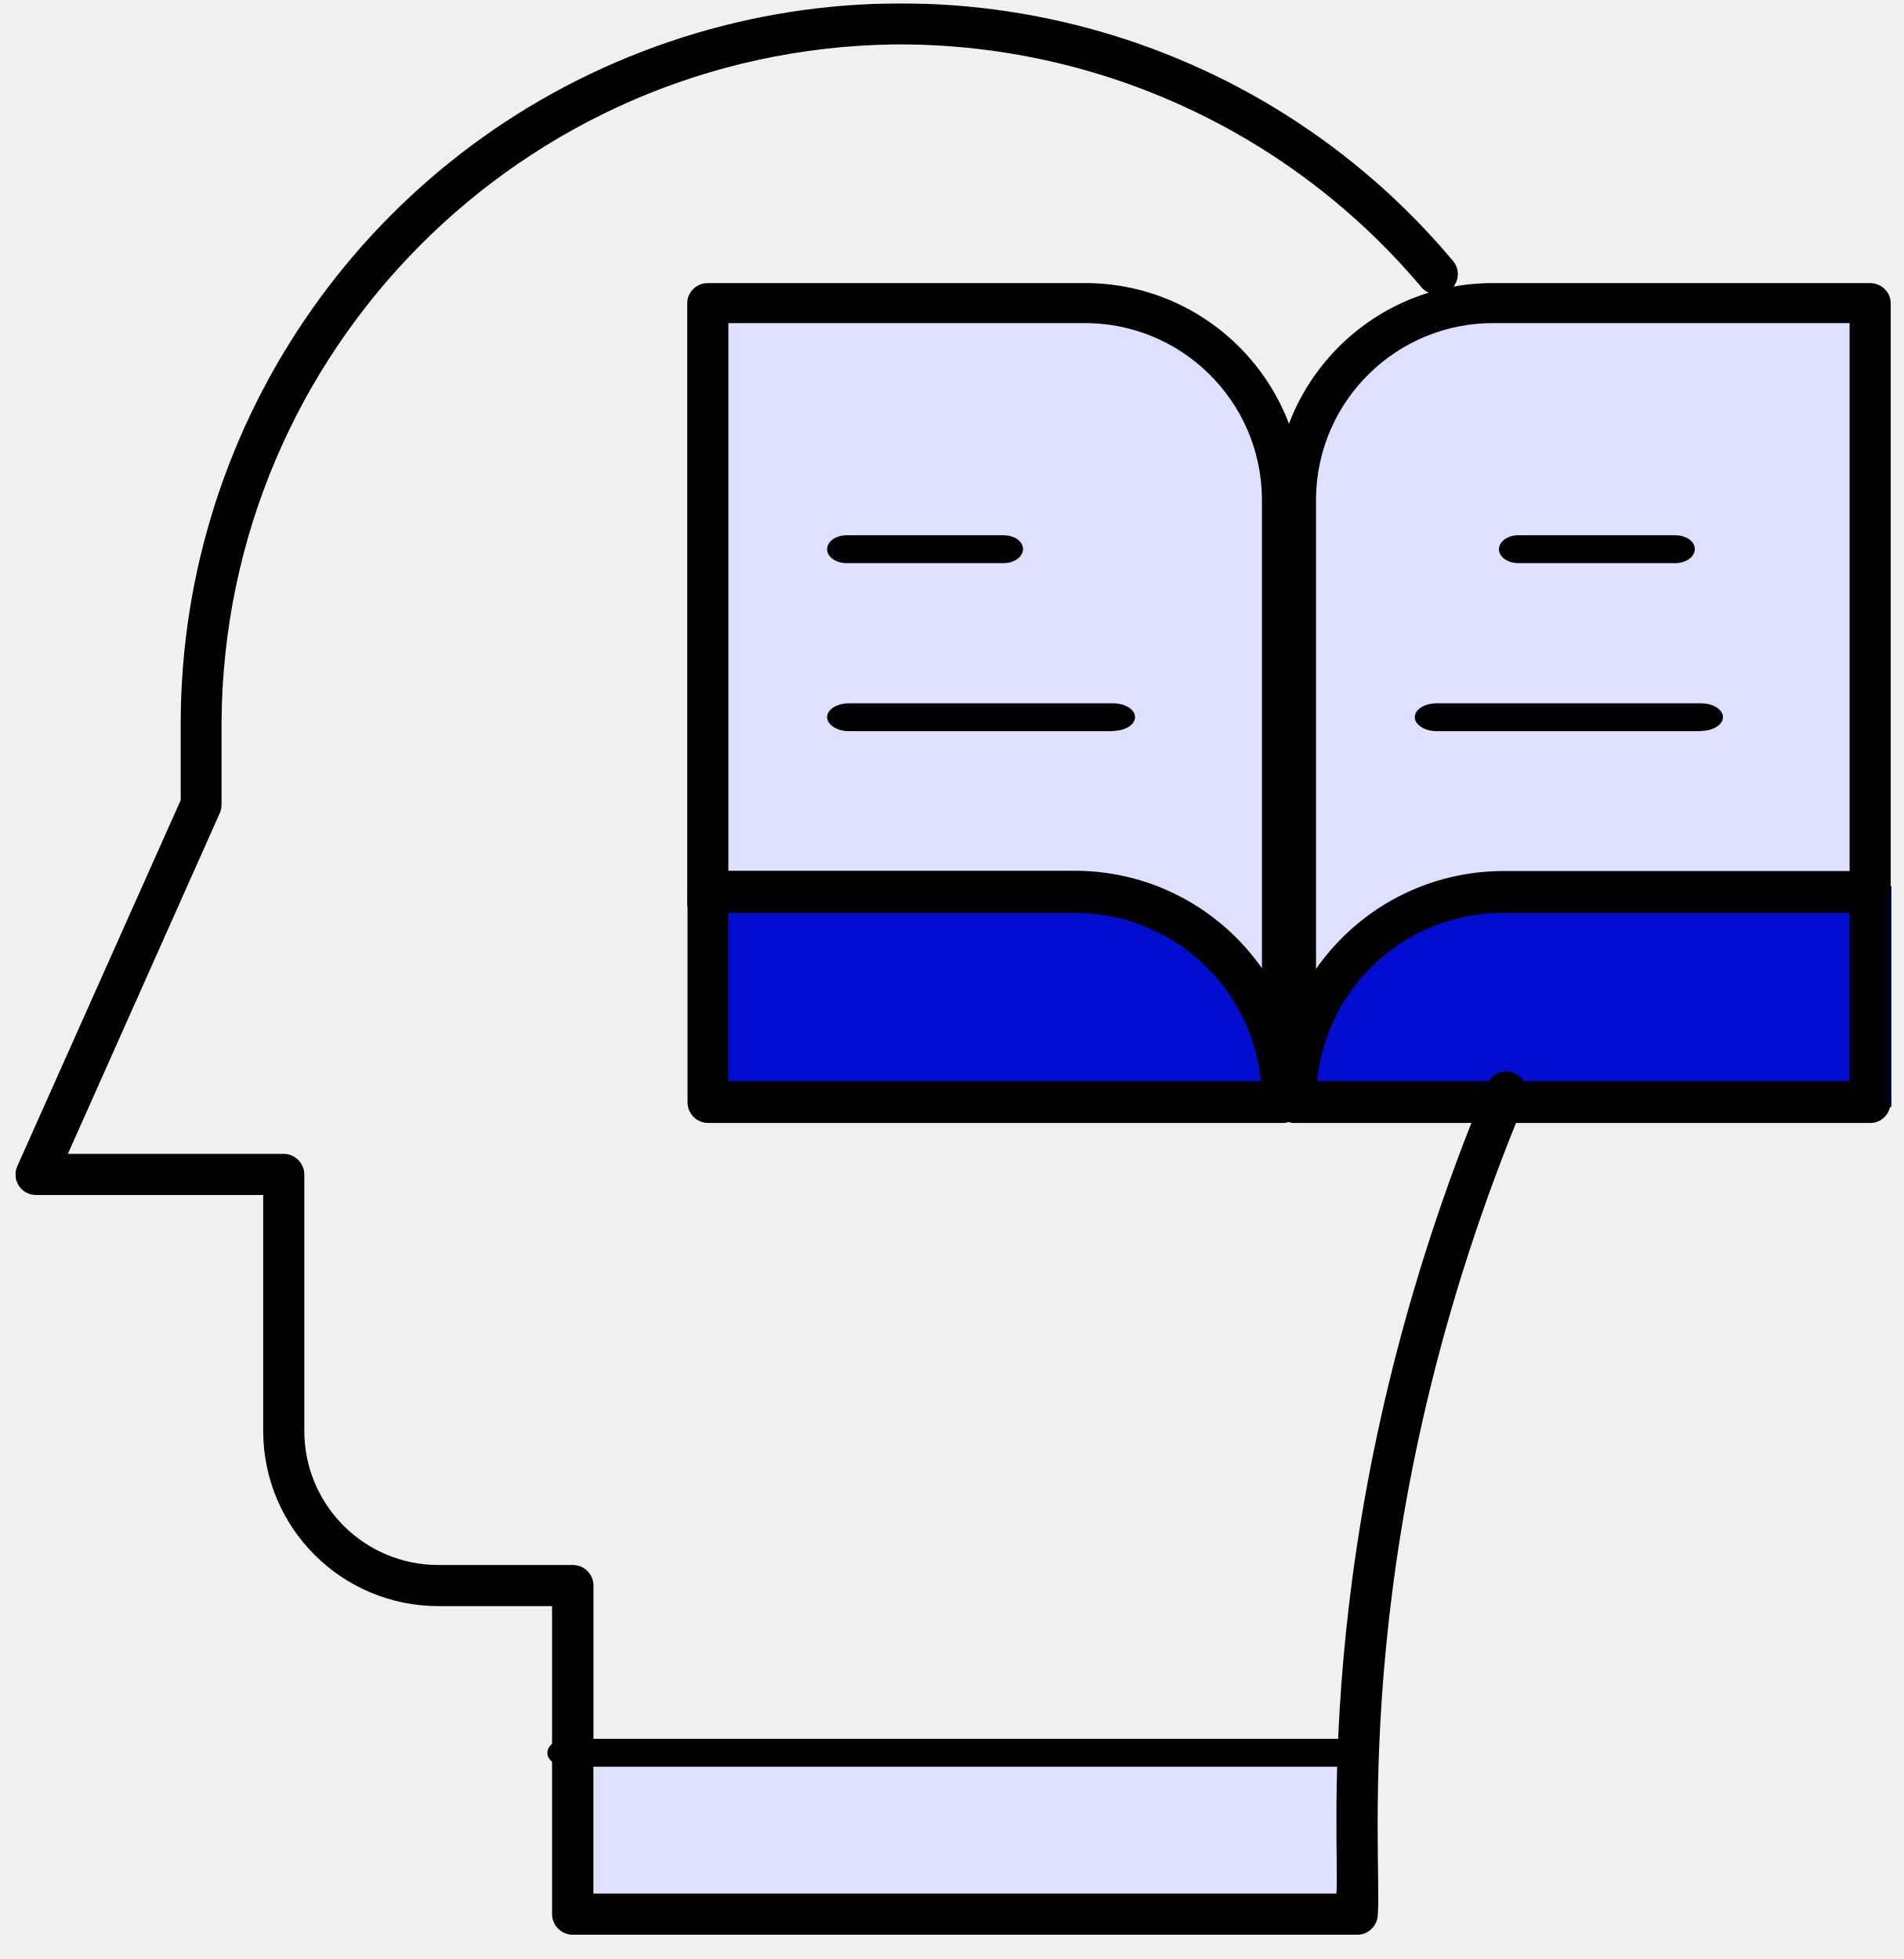
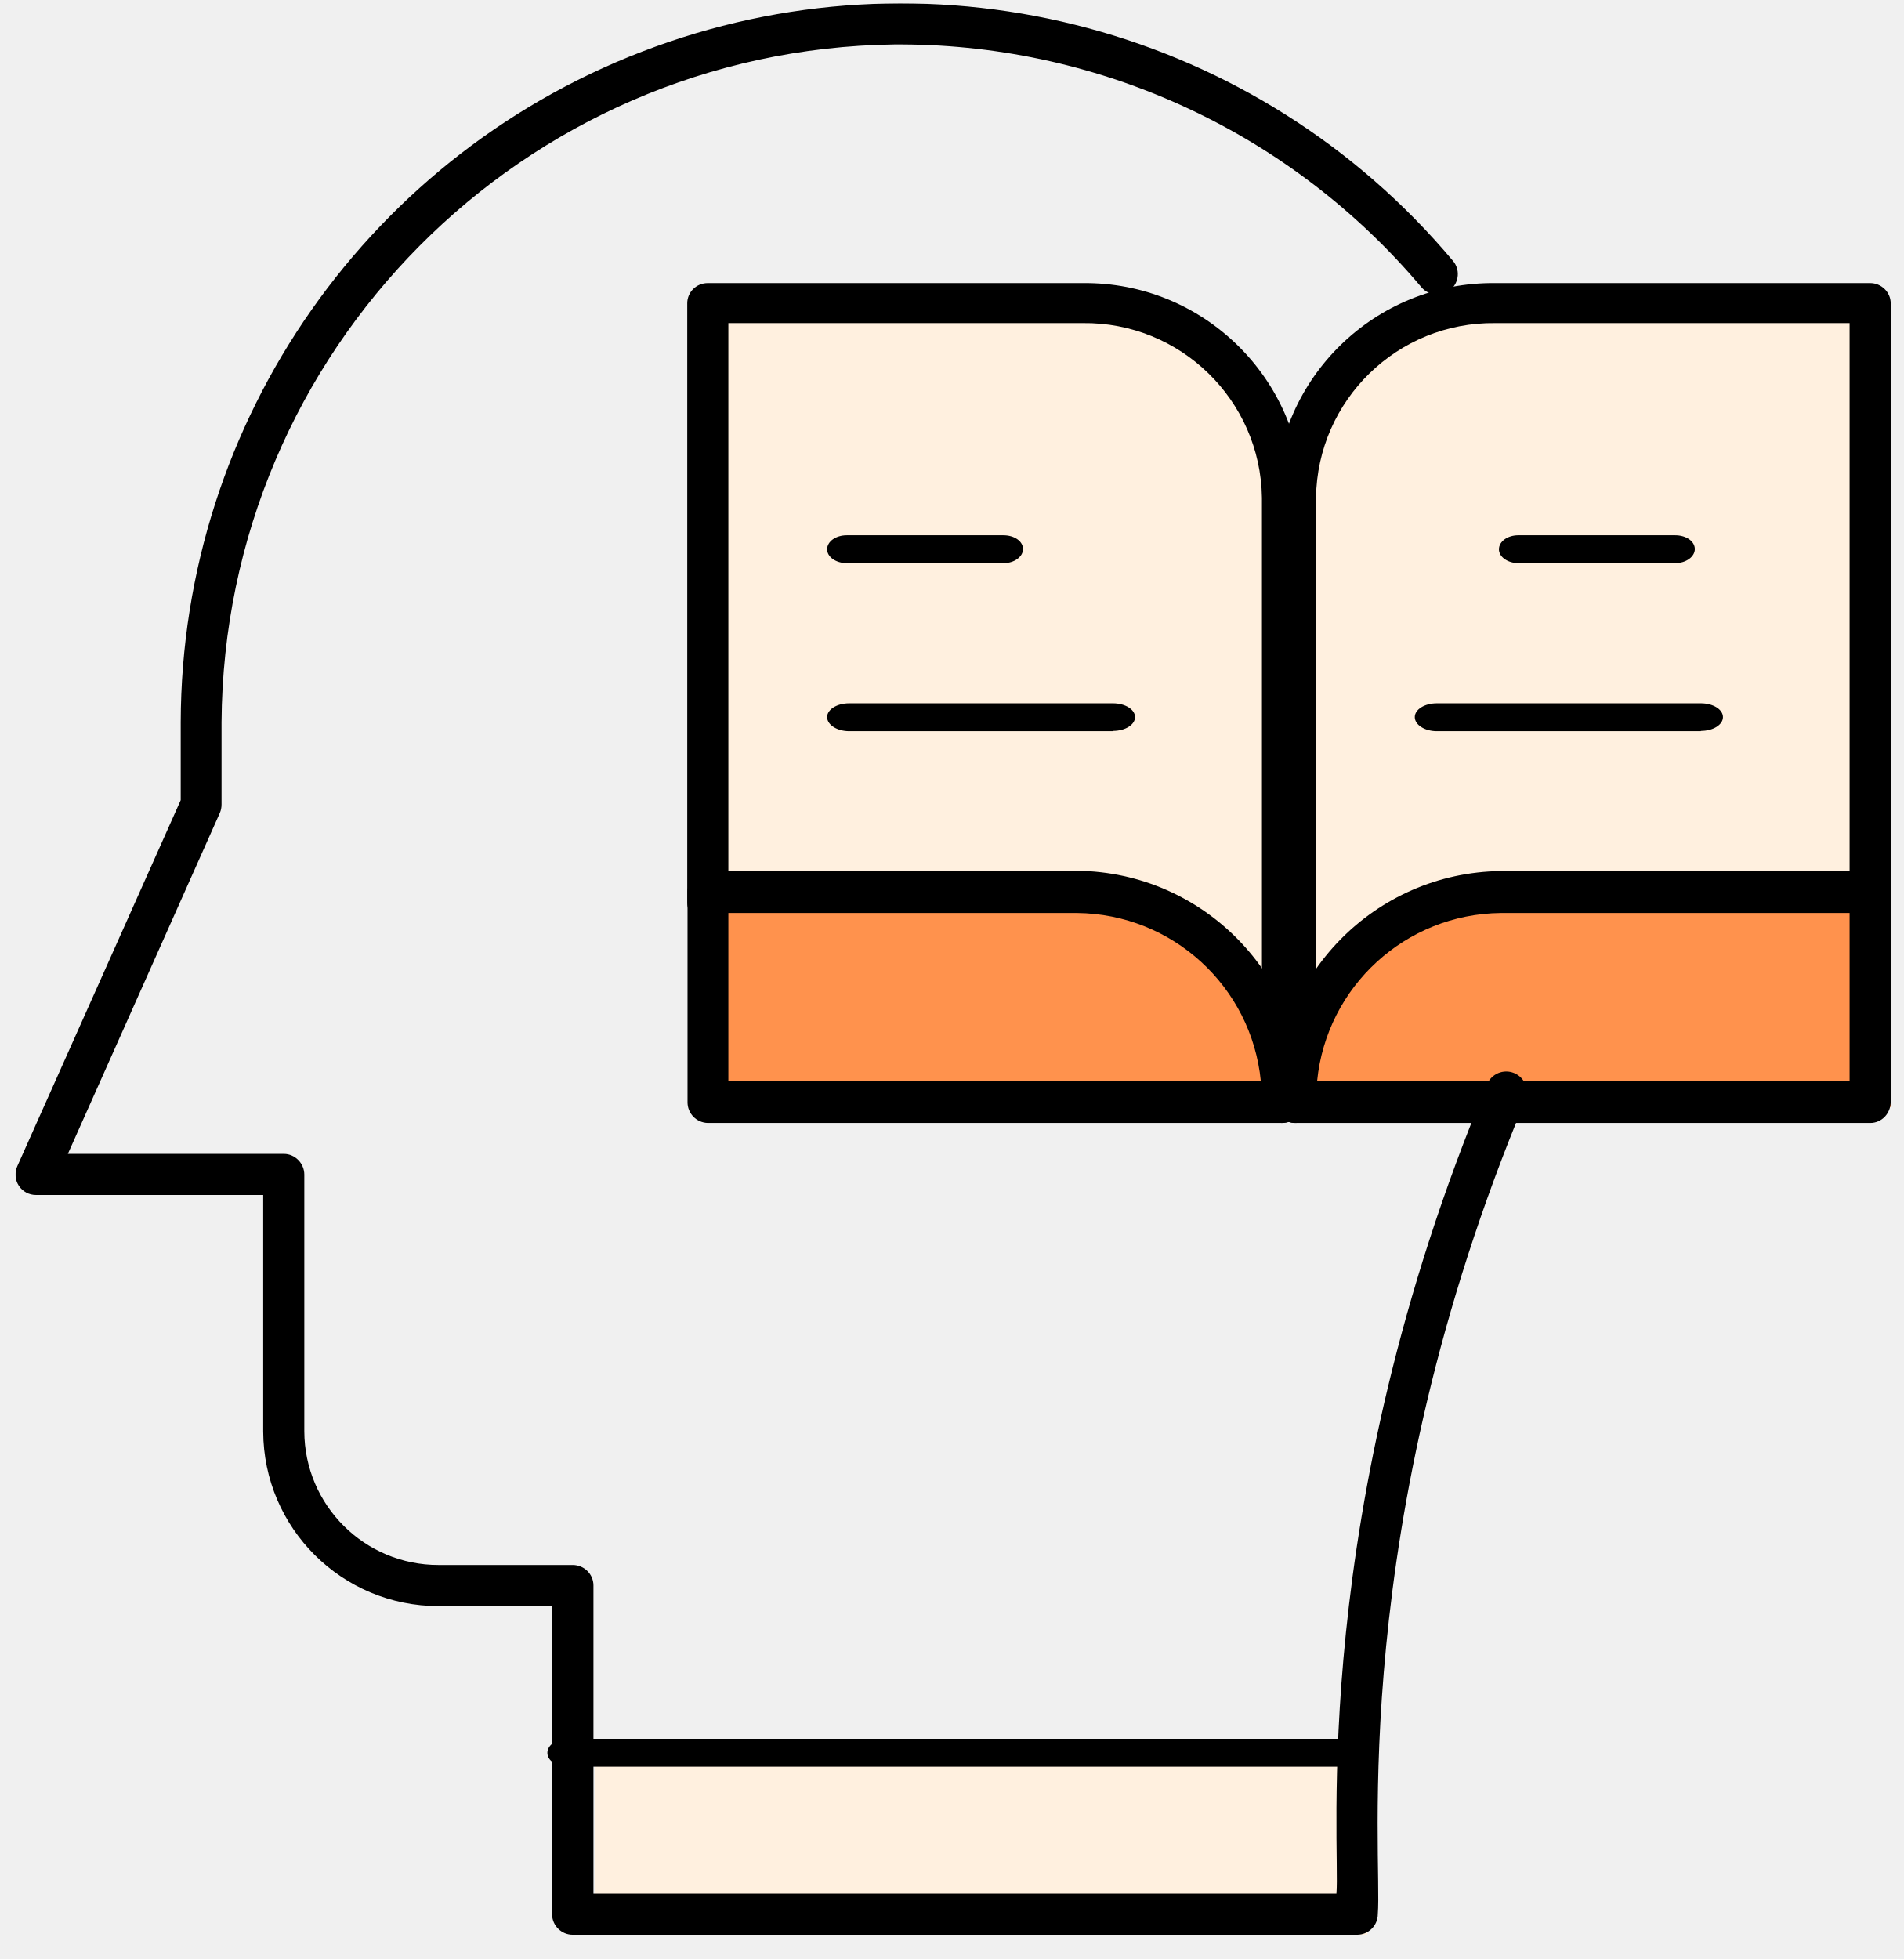
<svg xmlns="http://www.w3.org/2000/svg" xmlns:xlink="http://www.w3.org/1999/xlink" width="69" height="71" viewBox="0 0 69 71">
  <defs>
    <path id="a" d="M0 0h68v70H0z" />
  </defs>
  <g transform="translate(.56 .12)" fill="none" fill-rule="evenodd">
    <mask id="b" fill="#fff">
      <use xlink:href="#a" />
    </mask>
    <g mask="url(#b)">
-       <path fill="#DEE0FF" d="M21 63h28v7H21zM25 11h13.75c3.27.07 5.71 1.7 7.32 4.9 1.87-3.27 4.45-4.9 7.75-4.9H68v29H25V11Z" />
-       <path d="M25 32h13.75c2.89.62 5.32 2.27 7.3 4.96A12.12 12.12 0 0 1 53.81 32H68v8H25v-8Z" fill="#010ED0" />
+       <path fill="#fff0df" d="M21 63h28v7H21zM25 11h13.75c3.27.07 5.71 1.7 7.32 4.9 1.87-3.27 4.45-4.9 7.75-4.9H68v29H25V11Z" />
+       <path d="M25 32h13.75c2.89.62 5.32 2.27 7.3 4.96A12.12 12.12 0 0 1 53.81 32H68v8H25v-8Z" fill="#FF924D" />
      <path d="M47.96 63.91H20.01c-.4 0-.73-.22-.73-.5s.32-.51.73-.51h27.95c.4 0 .74.23.74.5 0 .29-.33.51-.74.51Z" fill="#000" />
      <path d="M48.63 70H20.2a.75.75 0 0 1-.75-.74V58.09h-4.11a6.35 6.35 0 0 1-6.36-6.33v-8.57H.75a.74.74 0 0 1-.68-1.05l5.92-13.26v-2.82A26.11 26.11 0 0 1 52.1 9.33c.27.31.23.78-.08 1.05a.75.75 0 0 1-1.06-.09 24.73 24.73 0 0 0-18.81-8.8h-.3A24.72 24.72 0 0 0 7.47 26.06v2.98c0 .1-.02.21-.06.3L1.9 41.7h7.83c.4 0 .74.34.74.75v9.3a4.86 4.86 0 0 0 4.87 4.85h4.86c.41 0 .75.33.75.74v11.17h26.93c.15-1.7-1.05-13.76 5.46-29.33a.75.75 0 0 1 1.39.57c-6.5 15.53-5.18 27.42-5.35 29.5 0 .42-.34.75-.75.75Z" fill="#000" />
      <path d="M45.92 40.58H25.1a.75.75 0 0 1-.74-.76V32.2c0-.2.08-.4.22-.54a.73.73 0 0 1 .52-.22h13.4a8.29 8.29 0 0 1 8.18 8.37c0 .42-.34.76-.75.76Zm-20.08-1.52h19.3a6.76 6.76 0 0 0-6.66-6.09H25.84v6.09Z" fill="#000" />
      <path d="M45.92 40.58a.73.73 0 0 1-.74-.72V17.92a6.42 6.42 0 0 0-6.5-6.33H25.84v21.02c0 .4-.34.72-.75.72a.73.73 0 0 1-.74-.72V10.87c0-.4.33-.73.74-.73h13.6a7.9 7.9 0 0 1 7.98 7.78v21.93c0 .4-.34.73-.75.73Z" fill="#000" />
      <path d="M67.23 40.58H46.4a.75.75 0 0 1-.75-.76 8.29 8.29 0 0 1 8.19-8.37h13.39c.4 0 .74.34.74.76v7.6c0 .43-.33.77-.74.77Zm-20.05-1.52h19.3v-6.09H53.84a6.76 6.76 0 0 0-6.66 6.09Z" fill="#000" />
      <path d="M46.4 40.58a.73.73 0 0 1-.75-.73V17.92a7.9 7.9 0 0 1 7.99-7.78h13.59c.4 0 .74.33.74.73v21.74c0 .4-.33.72-.74.72a.73.73 0 0 1-.75-.72V11.59H53.64a6.42 6.42 0 0 0-6.5 6.33v21.94c0 .4-.33.72-.74.72ZM39.78 26.38h-9.56c-.44 0-.8-.23-.8-.51s.36-.5.8-.5h9.56c.44 0 .8.22.8.5s-.36.5-.8.5ZM35.81 20.29h-5.68c-.4 0-.71-.23-.71-.5 0-.29.32-.51.71-.51h5.68c.4 0 .71.22.71.5s-.32.51-.7.51Z" fill="#000" />
      <path d="M61.09 26.38h-9.57c-.44 0-.8-.23-.8-.51s.36-.5.8-.5h9.57c.44 0 .8.22.8.5s-.36.5-.8.5ZM60.16 20.29h-5.68c-.4 0-.71-.23-.71-.5 0-.29.32-.51.7-.51h5.69c.4 0 .71.22.71.5s-.32.51-.71.51Z" fill="#000" />
    </g>
  </g>
</svg>
